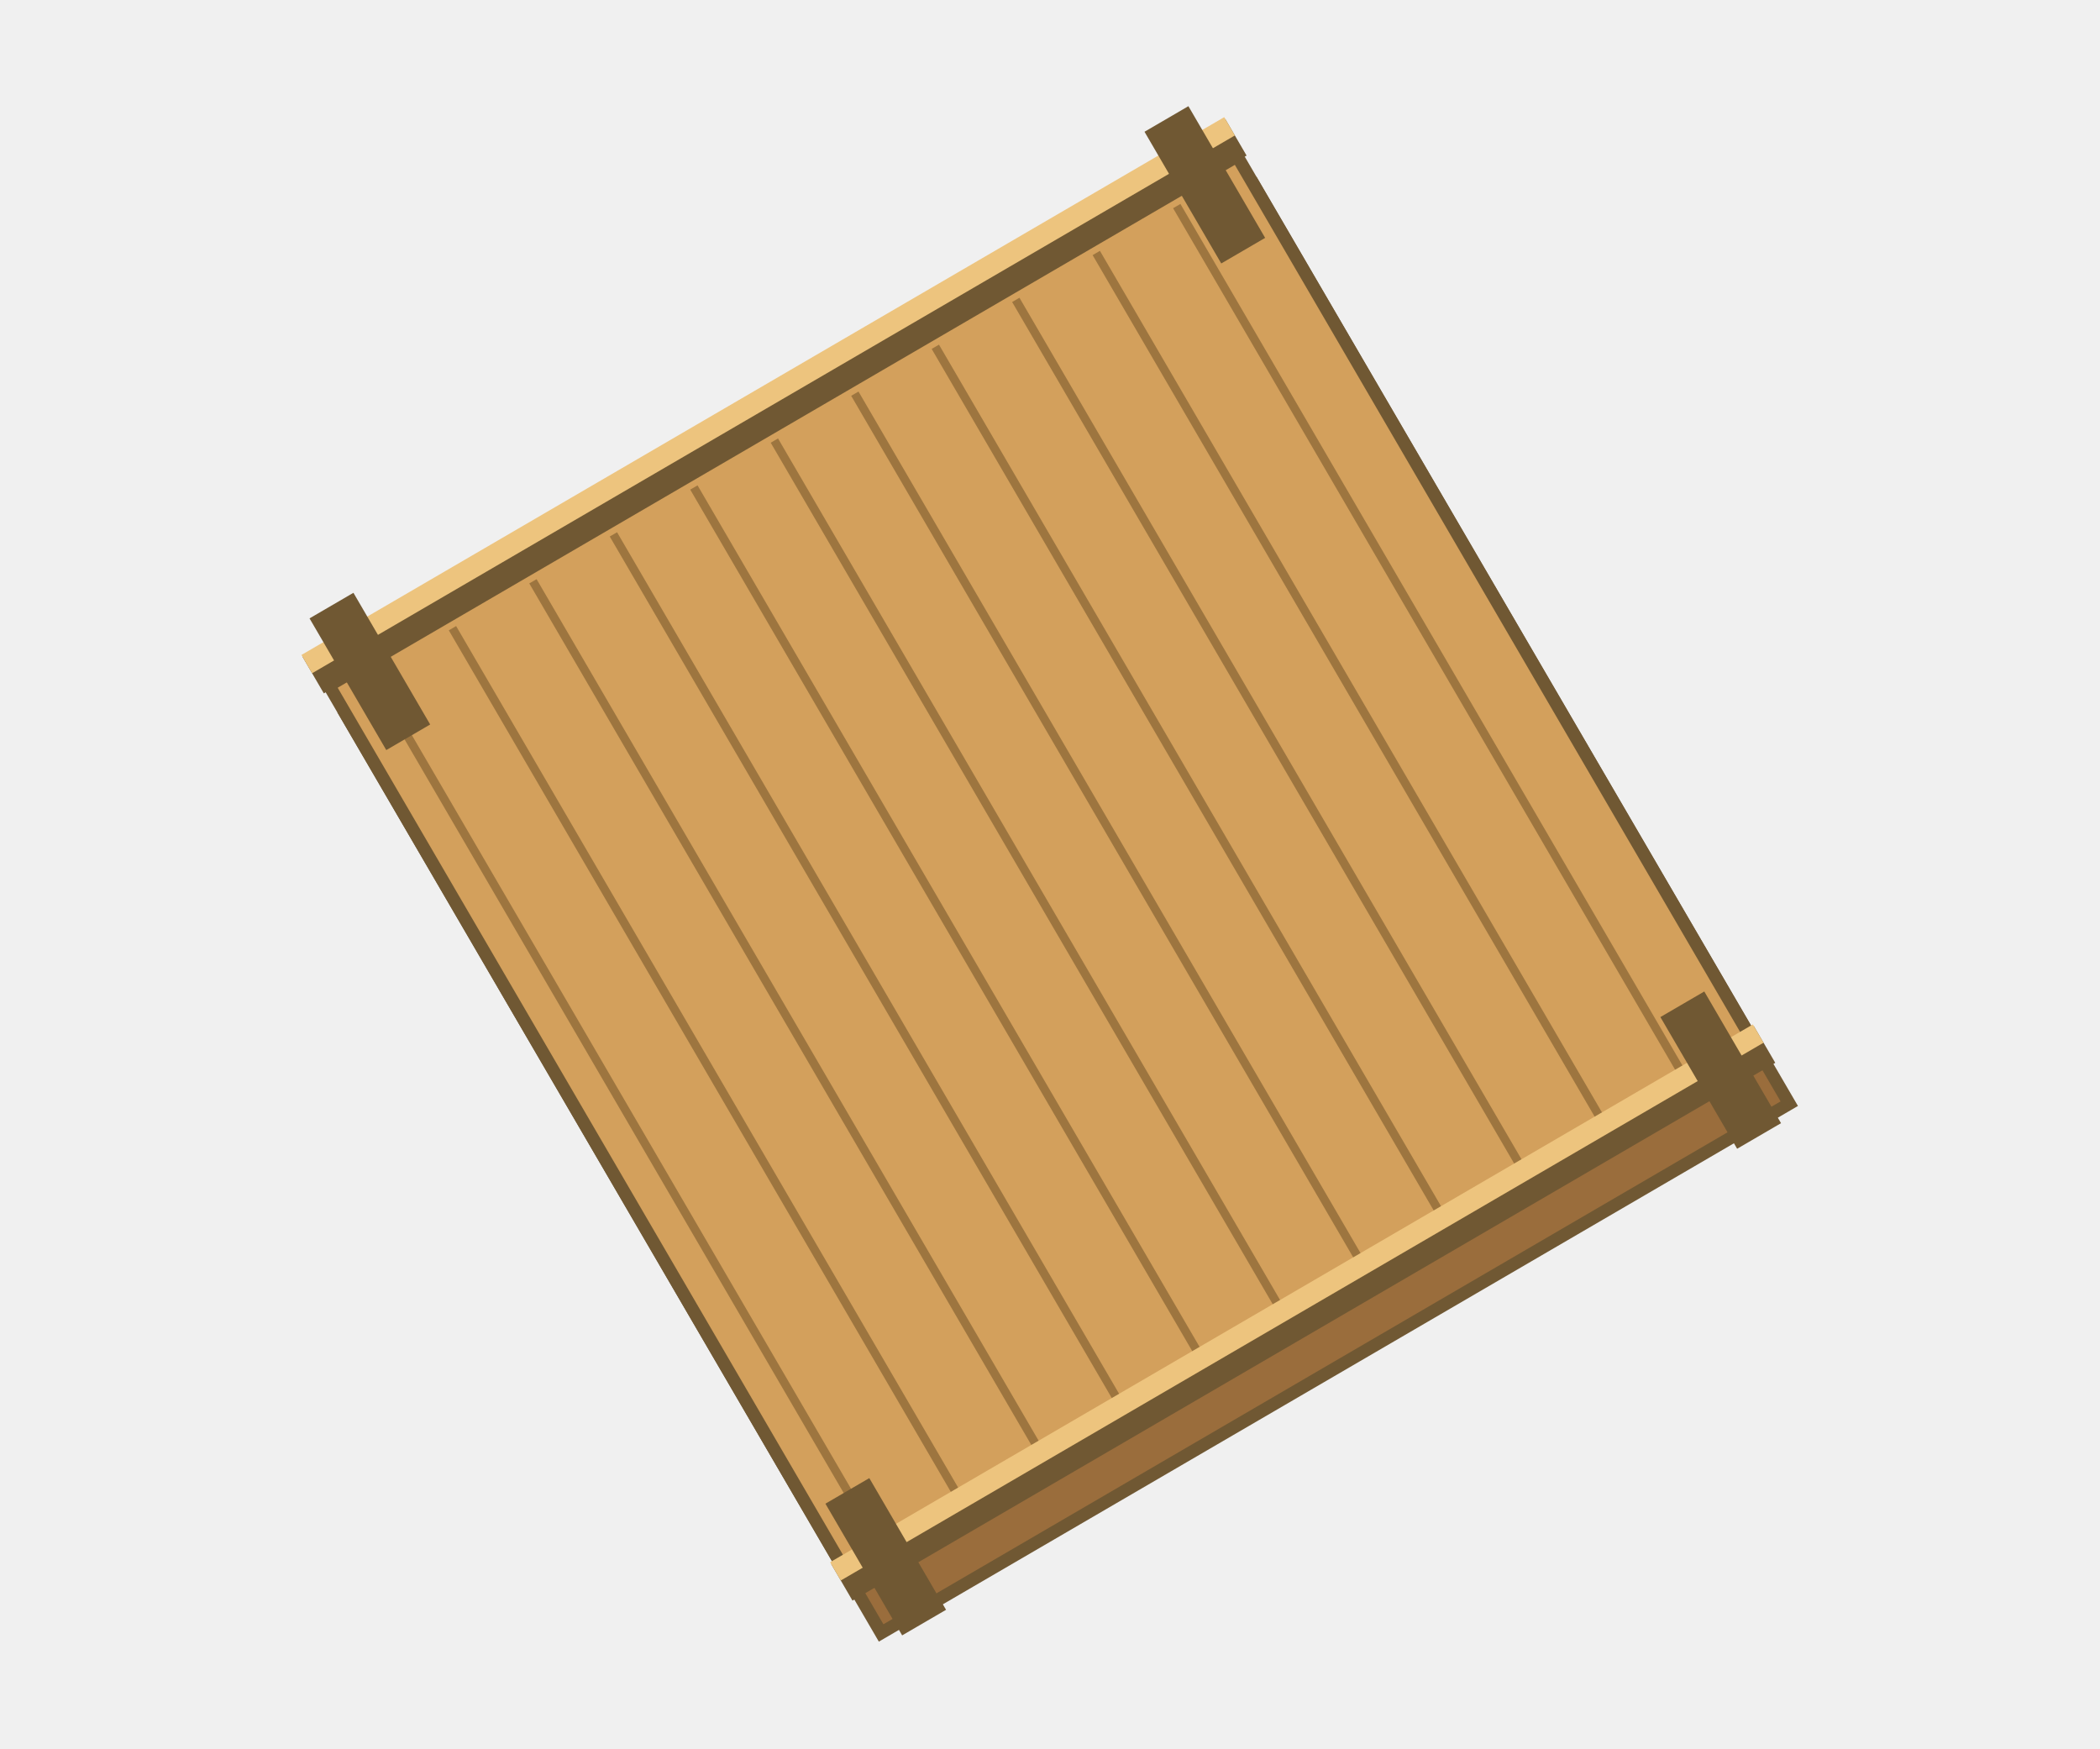
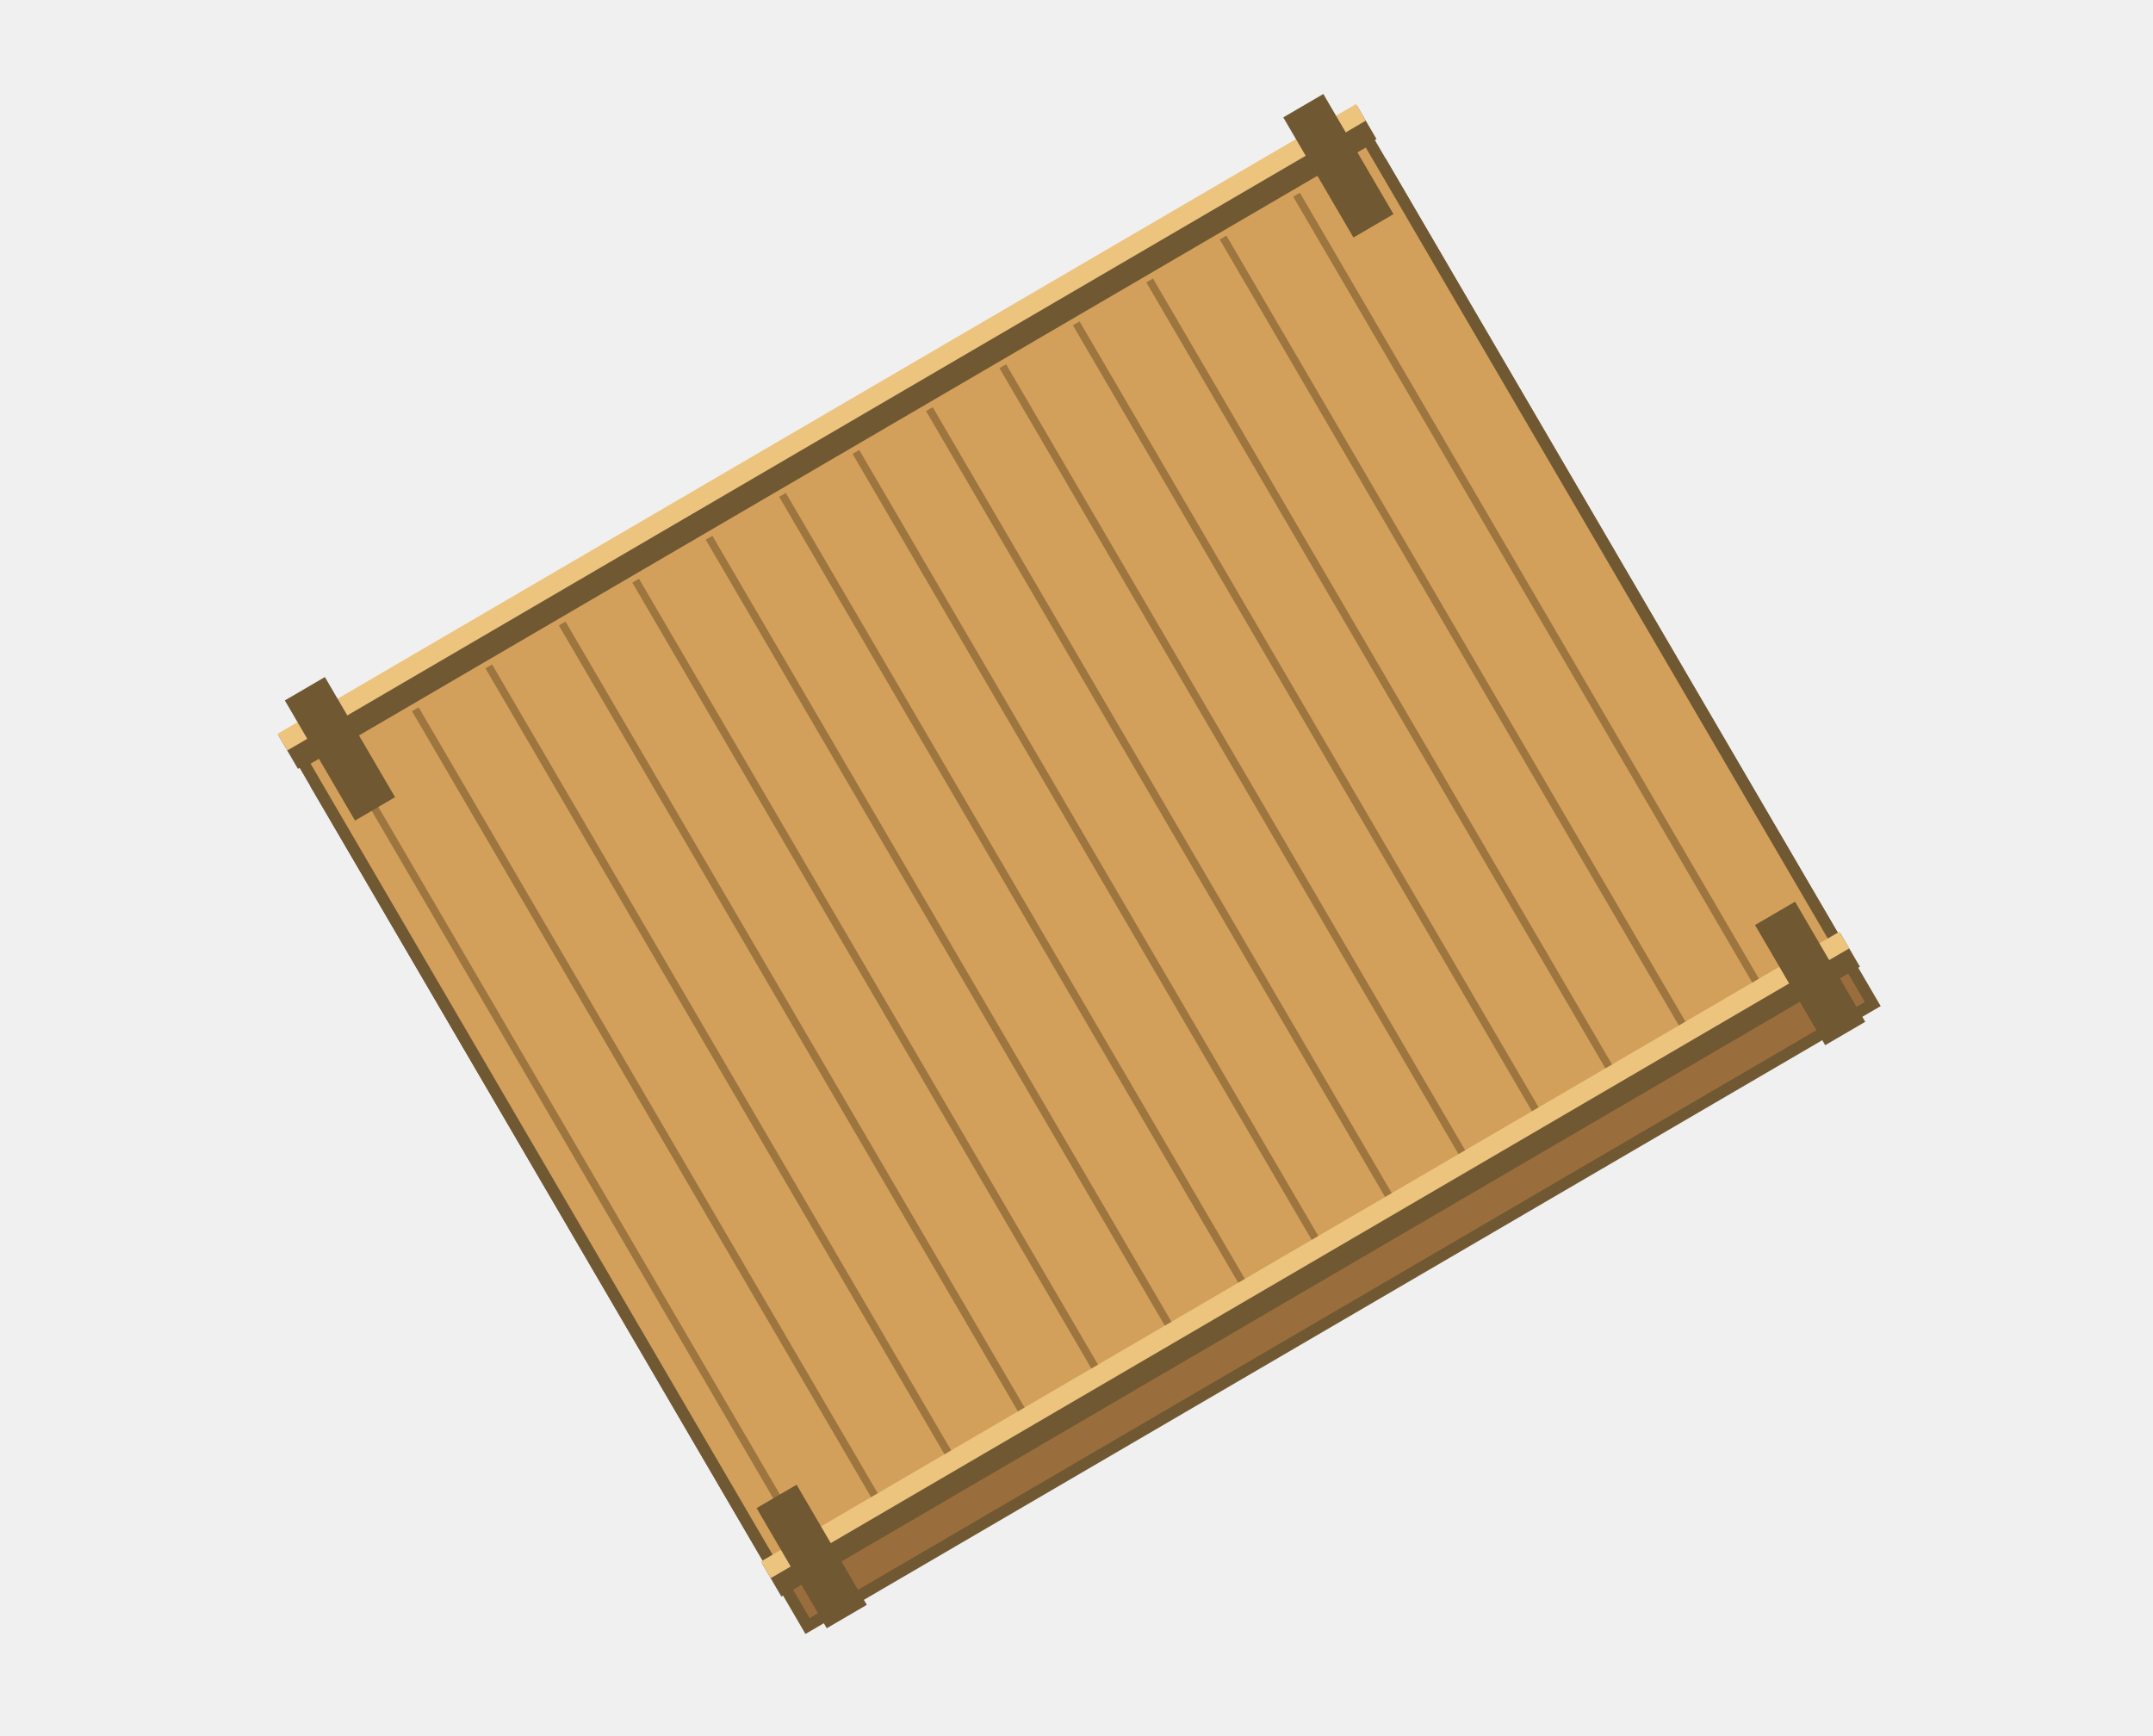
- <svg xmlns="http://www.w3.org/2000/svg" width="496" height="413" viewBox="-414 1198 496 413">
+ <svg xmlns="http://www.w3.org/2000/svg" width="557" height="449" viewBox="-444 1182 557 449">
  <defs>
-     <mask id="dry-protection" maskUnits="userSpaceOnUse" x="-414" y="1198" width="496" height="413">
-       <rect x="-414" y="1198" width="496" height="413" fill="white" />
+     <mask id="dry-protection" maskUnits="userSpaceOnUse" x="-444" y="1182" width="557" height="449">
+       <rect x="-444" y="1182" width="557" height="449" fill="white" />
      <path d="M1620 1388L1715 1354L1813 1325L1915 1302L2020 1288L2131 1289L2248 1302L2363 1314L2470 1310L2566 1281L2654 1238L2738 1191L2820 1154L2897 1130L2970 1113L3043 1099L3120 1088L3203 1081L3290 1078L3380 1075L3470 1066L3561 1051L3653 1032L3747 1008L3845 977L3946 933L4050 880L4157 825L4270 777L4390 736L4515 697L4643 665L4770 644L4899 634L5029 634L5156 642L5270 655L5366 676L5448 706L5529 738L5620 766L5725 790L5839 814L5955 833L6070 844L6181 847L6292 844L6404 832L6520 810L6643 774L6771 726L6898 672L7020 622L7146 559L7276 485L7388 433L7460 433L7478 508L7456 637L7416 784L7380 916L7349 1023L7312 1123L7274 1224L7240 1332L7209 1451L7179 1577L7153 1705L7130 1832L7114 1960L7103 2090L7093 2216L7080 2331L7065 2432L7049 2522L7028 2607L7000 2692L6958 2778L6905 2862L6852 2944L6810 3025L6783 3103L6766 3179L6751 3254L6730 3330L6710 3412L6693 3497L6662 3575L6600 3635L6494 3669L6354 3685L6206 3694L6070 3707L5949 3727L5832 3747L5725 3769L5630 3796L5554 3831L5494 3870L5439 3912L5380 3952L5317 3989L5253 4027L5188 4063L5120 4096L5050 4124L4979 4149L4903 4172L4820 4196L4727 4220L4626 4243L4522 4268L4420 4296L4320 4330L4220 4369L4120 4407L4020 4440L3920 4466L3820 4486L3720 4506L3620 4529L3521 4555L3423 4583L3324 4612L3220 4640L3111 4671L2998 4706L2884 4735L2770 4751L2658 4752L2545 4742L2432 4722L2320 4695L2209 4658L2098 4611L1986 4559L1870 4507L1746 4455L1616 4401L1488 4345L1370 4285L1263 4220L1162 4153L1069 4082L980 4007L895 3928L815 3845L742 3759L680 3674L629 3591L587 3508L554 3423L530 3330L515 3227L509 3116L511 3004L520 2897L536 2797L560 2699L589 2604L620 2509L653 2413L688 2317L727 2223L770 2131L816 2040L866 1949L920 1864L980 1787L1048 1722L1122 1666L1200 1615L1280 1565L1361 1516L1444 1469L1530 1425ZM1790 932.4L1788.274 961.979L1783.105 991.376L1774.527 1020.409L1762.592 1048.899L1747.373 1076.672L1728.964 1103.554L1707.478 1129.382L1683.05 1153.995L1655.827 1177.242L1625.98 1198.979L1593.691 1219.073L1559.16 1237.399L1522.599 1253.845L1484.235 1268.309L1444.303 1280.703L1403.05 1290.948L1360.729 1298.983L1317.603 1304.759L1273.937 1308.238L1230 1309.4L1186.063 1308.238L1142.397 1304.759L1099.271 1298.983L1056.95 1290.948L1015.697 1280.703L975.765 1268.309L937.401 1253.845L900.84 1237.399L866.309 1219.073L834.02 1198.979L804.173 1177.242L776.95 1153.995L752.522 1129.382L731.036 1103.554L712.627 1076.672L697.408 1048.899L685.473 1020.409L676.895 991.376L671.726 961.979L670 932.4L671.726 902.821L676.895 873.424L685.473 844.391L697.408 815.901L712.627 788.128L731.036 761.246L752.522 735.418L776.95 710.805L804.173 687.558L834.02 665.821L866.309 645.727L900.84 627.401L937.401 610.955L975.765 596.491L1015.697 584.097L1056.95 573.852L1099.271 565.817L1142.397 560.041L1186.063 556.562L1230 555.4L1273.937 556.562L1317.603 560.041L1360.729 565.817L1403.05 573.852L1444.303 584.097L1484.235 596.491L1522.599 610.955L1559.16 627.401L1593.691 645.727L1625.98 665.821L1655.827 687.558L1683.05 710.805L1707.478 735.418L1728.964 761.246L1747.373 788.128L1762.592 815.901L1774.527 844.391L1783.105 873.424L1788.274 902.821ZM6470 4695.3L6467.719 4728.41L6460.889 4761.315L6449.554 4793.814L6433.782 4825.705L6413.671 4856.792L6389.345 4886.884L6360.954 4915.794L6328.673 4943.345L6292.7 4969.367L6253.259 4993.699L6210.592 5016.191L6164.961 5036.705L6116.649 5055.114L6065.953 5071.305L6013.186 5085.177L5958.673 5096.646L5902.75 5105.64L5845.762 5112.104L5788.06 5115.999L5730 5117.3L5671.94 5115.999L5614.238 5112.104L5557.25 5105.64L5501.327 5096.646L5446.814 5085.177L5394.047 5071.305L5343.351 5055.114L5295.039 5036.705L5249.408 5016.191L5206.741 4993.699L5167.3 4969.367L5131.327 4943.345L5099.046 4915.794L5070.655 4886.884L5046.329 4856.792L5026.218 4825.705L5010.446 4793.814L4999.111 4761.315L4992.281 4728.41L4990 4695.3L4992.281 4662.19L4999.111 4629.285L5010.446 4596.786L5026.218 4564.895L5046.329 4533.808L5070.655 4503.716L5099.046 4474.806L5131.327 4447.255L5167.3 4421.233L5206.741 4396.901L5249.408 4374.409L5295.039 4353.895L5343.351 4335.486L5394.047 4319.295L5446.814 4305.423L5501.327 4293.954L5557.25 4284.96L5614.238 4278.496L5671.94 4274.601L5730 4273.3L5788.06 4274.601L5845.762 4278.496L5902.75 4284.96L5958.673 4293.954L6013.186 4305.423L6065.953 4319.295L6116.649 4335.486L6164.961 4353.895L6210.592 4374.409L6253.259 4396.901L6292.7 4421.233L6328.673 4447.255L6360.954 4474.806L6389.345 4503.716L6413.671 4533.808L6433.782 4564.895L6449.554 4596.786L6460.889 4629.285L6467.719 4662.19Z" fill="black" stroke="black" stroke-width="12" />
    </mask>
  </defs>
  <g mask="url(#dry-protection)">
-     <g transform="translate(-264.7143 1462.847) rotate(-30.23171)" stroke="#705833" stroke-width="3">
-       <path d="M-10 -117H238.257V134H-10Z" fill="#9A6D3C" />
-       <path d="M-10 -125H238.257V117H-10Z" fill="#D3A05C" />
+     <g transform="translate(-294.0211 1481.956) rotate(-30.28547)" stroke="#705833" stroke-width="3">
+       <path d="M-10 -117H309.129V134H-10Z" fill="#9A6D3C" />
+       <path d="M-10 -125H309.129V117H-10Z" fill="#D3A05C" />
      <path d="M0 -122V115" stroke="#9D753F" stroke-width="2" />
      <path d="M22 -122V115" stroke="#9D753F" stroke-width="2" />
      <path d="M44 -122V115" stroke="#9D753F" stroke-width="2" />
      <path d="M66 -122V115" stroke="#9D753F" stroke-width="2" />
      <path d="M88 -122V115" stroke="#9D753F" stroke-width="2" />
      <path d="M110 -122V115" stroke="#9D753F" stroke-width="2" />
      <path d="M132 -122V115" stroke="#9D753F" stroke-width="2" />
      <path d="M154 -122V115" stroke="#9D753F" stroke-width="2" />
      <path d="M176 -122V115" stroke="#9D753F" stroke-width="2" />
      <path d="M198 -122V115" stroke="#9D753F" stroke-width="2" />
      <path d="M220 -122V115" stroke="#9D753F" stroke-width="2" />
-       <path d="M-12 -129H240.257M-12 119H240.257" stroke-width="10" />
-       <path d="M-12 -132H240.257M-12 116H240.257" stroke="#EDC47E" stroke-width="5" />
+       <path d="M242 -122V115" stroke="#9D753F" stroke-width="2" />
+       <path d="M264 -122V115" stroke="#9D753F" stroke-width="2" />
+       <path d="M286 -122V115" stroke="#9D753F" stroke-width="2" />
+       <path d="M-12 -129H311.129M-12 119H311.129" stroke-width="10" />
+       <path d="M-12 -132H311.129M-12 116H311.129" stroke="#EDC47E" stroke-width="5" />
      <path d="M0 -141V-105M0 101V137" stroke-width="12" />
-       <path d="M228.257 -141V-105M228.257 101V137" stroke-width="12" />
+       <path d="M299.129 -141V-105M299.129 101V137" stroke-width="12" />
    </g>
  </g>
</svg>
